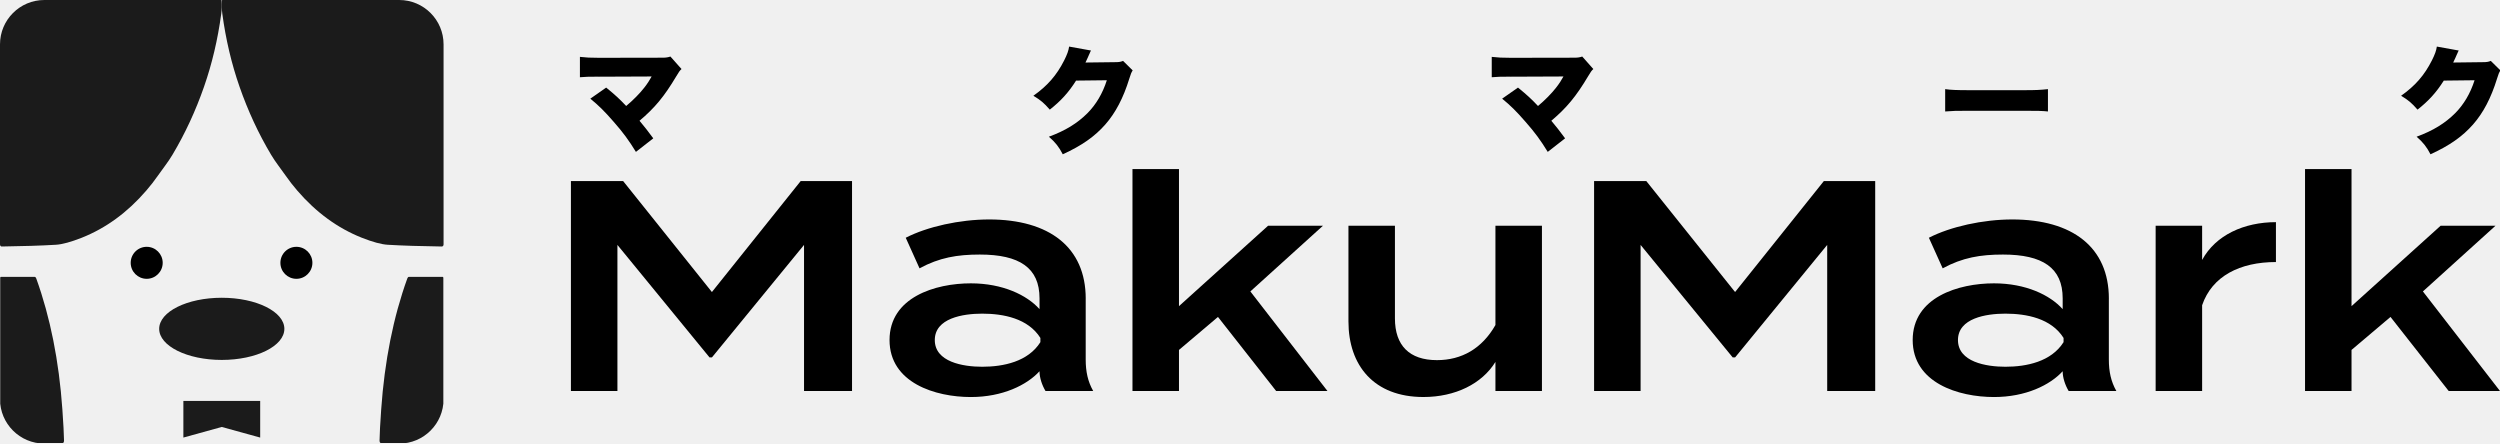
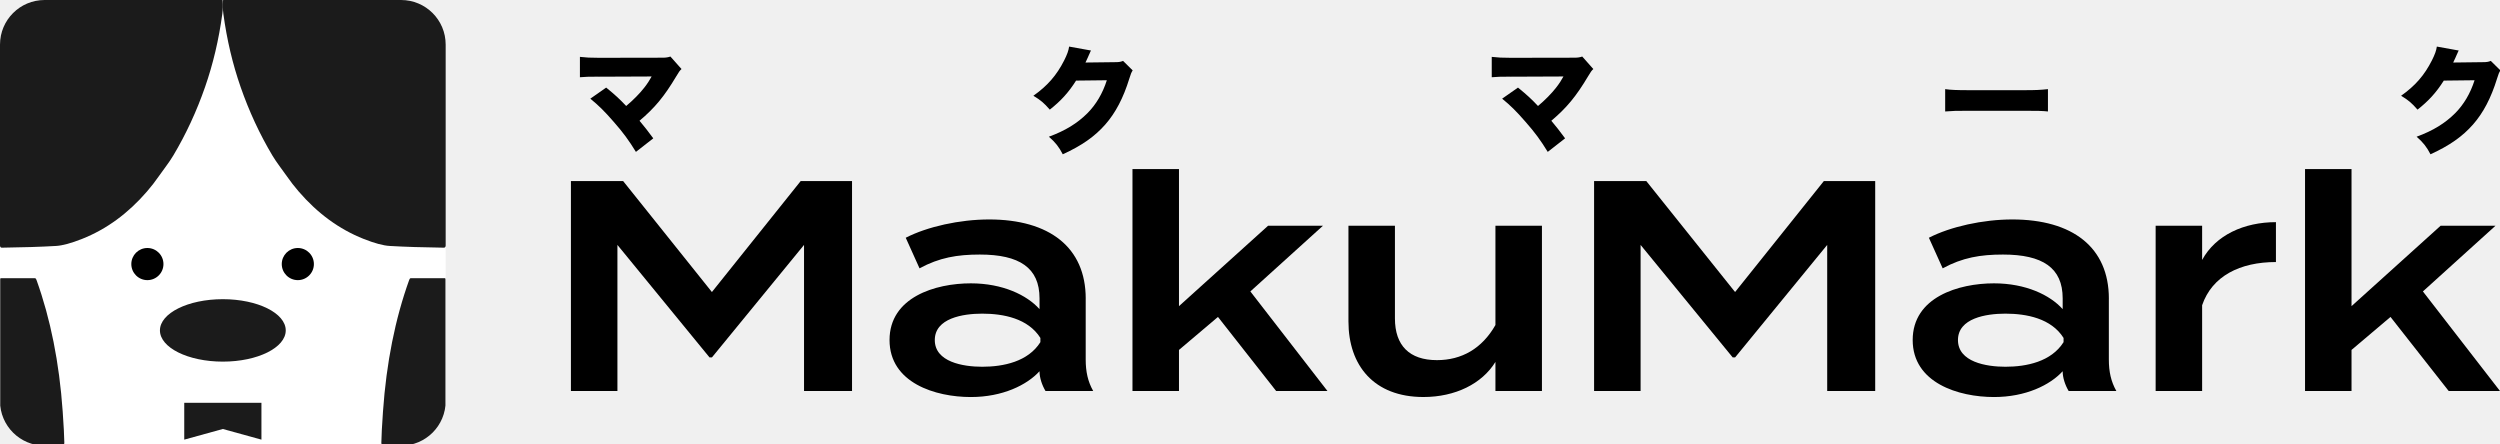
<svg xmlns="http://www.w3.org/2000/svg" id="_レイヤー_1" viewBox="0 0 1121.88 199.06">
  <defs>
-     <style>.cls-1{fill:none;}.cls-2{clip-path:url(#clippath-1);}.cls-3{fill:#1b1b1b;}</style>
-     <clipPath id="clippath-1">
-       <rect class="cls-1" width="199.05" height="199.06" rx="19.91" ry="19.91" />
+     <style>.cls-1{fill:none;}.cls-2{fill:#fff;}.cls-3{clip-path:url(#clippath);}.cls-4{fill:#1b1b1b;}</style>
+     <clipPath id="clippath">
+       <rect class="cls-2" width="200" height="200" rx="20" ry="20" />
    </clipPath>
  </defs>
-   <g class="cls-2">
-     <path class="cls-3" d="M.4-.27C.18-.27,0-.05,0,.23v109.46c0,.52.34.94.76.93,9.47-.13,17.57-.38,24.28-.78,2.88-.17,6.77-1.23,11.66-3.16,10.85-4.31,20.51-11.36,28.96-21.17,1.93-2.24,3.66-4.47,5.2-6.69,2.3-3.32,4.53-5.99,6.55-9.4,5.66-9.49,10.38-19.67,14.17-30.56,3.58-10.28,6.15-21.16,7.7-32.64.26-1.92.3-3.91.16-5.99-.02-.28-.21-.5-.44-.5H.4Z" />
-     <path class="cls-3" d="M.32,124.26c-.12,0-.22.21-.22.46v73.39c0,.37.14.68.33.68h27.78c.29,0,.53-.51.52-1.12-.04-2.88-.29-7.52-.74-13.95-1.52-21.73-5.43-41.32-11.72-58.76-.16-.44-.41-.71-.67-.71H.32Z" />
-     <path class="cls-3" d="M198.65-.27c.22,0,.4.23.4.5v109.46c0,.52-.34.94-.76.93-9.47-.13-17.57-.38-24.28-.78-2.88-.17-6.77-1.23-11.66-3.16-10.85-4.31-20.51-11.36-28.96-21.17-1.93-2.24-3.66-4.47-5.2-6.69-2.3-3.32-4.53-5.99-6.55-9.4-5.66-9.49-10.38-19.67-14.17-30.56-3.58-10.28-6.15-21.16-7.7-32.64-.26-1.92-.3-3.91-.16-5.99.02-.28.21-.5.44-.5h98.6Z" />
-     <path class="cls-3" d="M198.73,124.26c.12,0,.22.21.22.46v73.39c0,.37-.14.68-.33.68h-27.78c-.29,0-.53-.51-.52-1.12.04-2.88.29-7.52.74-13.95,1.52-21.73,5.43-41.32,11.72-58.76.16-.44.41-.71.67-.71h15.27Z" />
-     <circle cx="65.83" cy="117.94" r="7.18" />
-     <circle cx="133.01" cy="117.94" r="7.18" />
-     <ellipse class="cls-3" cx="99.52" cy="147.57" rx="28.09" ry="13.95" />
-     <polygon class="cls-3" points="82.29 179.92 82.29 196.36 99.52 191.6 116.76 196.36 116.76 179.92 82.29 179.92" />
+   <rect class="cls-2" width="200" height="200" rx="20" ry="20" />
+   <g class="cls-3">
+     <path class="cls-4" d="M.4-.27C.18-.27,0-.05,0,.23v109.98c0,.52.34.95.76.94,9.51-.13,17.65-.38,24.4-.78,2.89-.17,6.8-1.23,11.71-3.18,10.91-4.33,20.61-11.42,29.1-21.27,1.94-2.25,3.68-4.49,5.22-6.72,2.31-3.34,4.55-6.02,6.59-9.44,5.68-9.53,10.43-19.76,14.24-30.71,3.6-10.33,6.18-21.26,7.74-32.8.26-1.92.31-3.93.16-6.02-.02-.29-.21-.5-.44-.5H.4Z" />
+     <path class="cls-4" d="M.32,124.84c-.12,0-.22.21-.22.46v73.74c0,.38.14.68.33.68h27.92c.29,0,.53-.51.52-1.12-.04-2.89-.29-7.56-.74-14.01-1.53-21.84-5.46-41.51-11.78-59.04-.16-.44-.41-.71-.68-.71H.32Z" />
+     <path class="cls-4" d="M199.6-.27c.22,0,.4.23.4.5v109.98c0,.52-.34.95-.76.94-9.51-.13-17.65-.38-24.4-.78-2.89-.17-6.8-1.23-11.71-3.18-10.91-4.33-20.61-11.42-29.1-21.27-1.94-2.25-3.68-4.49-5.22-6.72-2.31-3.34-4.55-6.02-6.59-9.44-5.68-9.53-10.43-19.76-14.24-30.71-3.6-10.33-6.18-21.26-7.74-32.8-.26-1.92-.31-3.93-.16-6.02.02-.29.21-.5.44-.5h99.08Z" />
+     <path class="cls-4" d="M199.68,124.84c.12,0,.22.21.22.46v73.74c0,.38-.14.68-.33.68h-27.92c-.29,0-.53-.51-.52-1.12.04-2.89.29-7.56.74-14.01,1.53-21.84,5.46-41.51,11.78-59.04.16-.44.41-.71.68-.71h15.34Z" />
+     <circle cx="66.14" cy="118.5" r="7.21" />
+     <circle cx="133.65" cy="118.5" r="7.21" />
+     <ellipse class="cls-4" cx="100" cy="148.27" rx="28.23" ry="14.01" />
+     <polygon class="cls-4" points="82.68 180.77 82.68 197.29 100 192.51 117.32 197.29 117.32 180.77 82.68 180.77" />
+     <rect class="cls-1" width="200" height="200" rx="20" ry="20" />
  </g>
  <path d="M382.35,81.24v94.23h-21.54v-65.56l-41.33,50.48h-1.08l-41.33-50.48v65.56h-20.87v-94.23h23.42l39.85,49.81,39.85-49.81h23.02Z" />
  <path d="M487.21,134.01v27.33c0,5.38.94,9.83,3.37,14.13h-21.4c-1.62-2.69-2.69-6.06-2.69-8.75v-.13c-5.65,6.19-16.56,11.58-30.83,11.58-15.88,0-36.48-6.33-36.48-25.58s20.6-25.44,36.48-25.44c14.27,0,25.17,5.25,30.83,11.58v-4.85c0-13.73-9.02-19.65-26.79-19.65-10.1,0-18.17,1.35-27.06,6.19l-6.19-13.73c9.69-4.98,24.23-8.21,37.42-8.21,27.06,0,43.35,12.52,43.35,35.54ZM466.88,151.65c-5.52-8.75-16.56-10.9-26.12-10.9-8.62,0-21.27,2.02-21.27,11.85s12.65,11.98,21.27,11.98c9.56,0,20.6-2.29,26.12-11.04v-1.88Z" />
  <path d="M546.57,142.22l-17.5,14.81v18.44h-20.87v-99.61h20.87v61.52l39.98-36.08h24.63l-32.58,29.48,34.6,44.69h-23.02l-26.12-33.25Z" />
  <path d="M691.95,101.3v74.17h-20.87v-13.06c-6.06,9.83-18.04,15.75-32.31,15.75-22.21,0-33.65-14.13-33.65-33.92v-42.94h20.86v41.6c0,12.12,6.46,18.71,18.85,18.71,11.04,0,20.19-5.12,26.25-15.75v-44.56h20.87Z" />
  <path d="M841.5,81.24v94.23h-21.54v-65.56l-41.33,50.48h-1.08l-41.33-50.48v65.56h-20.87v-94.23h23.42l39.85,49.81,39.85-49.81h23.02Z" />
  <path d="M946.35,134.01v27.33c0,5.38.94,9.83,3.37,14.13h-21.4c-1.62-2.69-2.69-6.06-2.69-8.75v-.13c-5.65,6.19-16.56,11.58-30.83,11.58-15.88,0-36.48-6.33-36.48-25.58s20.6-25.44,36.48-25.44c14.27,0,25.17,5.25,30.83,11.58v-4.85c0-13.73-9.02-19.65-26.79-19.65-10.1,0-18.17,1.35-27.06,6.19l-6.19-13.73c9.69-4.98,24.23-8.21,37.42-8.21,27.06,0,43.35,12.52,43.35,35.54ZM926.03,151.65c-5.52-8.75-16.56-10.9-26.12-10.9-8.62,0-21.27,2.02-21.27,11.85s12.65,11.98,21.27,11.98c9.56,0,20.6-2.29,26.12-11.04v-1.88Z" />
  <path d="M967.35,175.47v-74.17h20.86v15.35c6.06-11.17,18.85-16.96,33.12-16.96v17.9c-16.15,0-28.67,6.33-33.12,19.38v38.5h-20.86Z" />
  <path d="M1072.75,142.22l-17.5,14.81v18.44h-20.86v-99.61h20.86v61.52l39.98-36.08h24.63l-32.58,29.48,34.6,44.69h-23.02l-26.12-33.25Z" />
  <path d="M268.65,34.4c-4.31,0-6.13.05-8.41.26v-9.14c2.86.31,4.47.42,8.57.42l28.46-.05c1.66,0,2.49-.16,3.58-.52l4.98,5.61c-.83.78-1.09,1.14-2.39,3.32-5.35,8.98-9.61,14.12-16.46,19.89,2.23,2.65,3.69,4.52,6.18,7.89l-7.79,6.08c-3.12-5.09-5.71-8.67-10.02-13.55-4.21-4.83-6.65-7.22-10.44-10.33l7.11-4.98c4.26,3.48,5.97,5.09,8.98,8.26,2.96-2.44,6.23-5.76,8.1-8.2,1.3-1.61,2.7-3.84,3.32-5.04l-23.78.1Z" />
  <path d="M489.6,22.66c-.26.47-.36.62-.62,1.3-.1.16-.21.47-.36.78-.21.52-.36.88-.47,1.09q-.67,1.51-1.04,2.23l13.03-.16c2.03,0,2.6-.1,3.84-.57l4.31,4.26c-.62,1.04-.78,1.35-1.51,3.69-2.65,8.62-6.18,15.37-10.75,20.56-4.73,5.4-10.59,9.5-19.11,13.4-1.71-3.32-3.32-5.35-6.23-7.89,7.37-2.7,12.77-6.02,17.34-10.59,3.84-3.89,6.75-8.78,8.67-14.75l-13.81.16c-3.38,5.35-6.85,9.14-11.79,13.03-2.65-3.01-3.95-4.15-7.37-6.23,6.33-4.47,10.44-9.19,13.81-15.84,1.35-2.7,1.97-4.41,2.23-6.23l9.81,1.77Z" />
  <path d="M677.83,34.4c-4.31,0-6.13.05-8.41.26v-9.14c2.86.31,4.47.42,8.57.42l28.46-.05c1.66,0,2.49-.16,3.58-.52l4.98,5.61c-.83.78-1.09,1.14-2.39,3.32-5.35,8.98-9.61,14.12-16.46,19.89,2.23,2.65,3.69,4.52,6.18,7.89l-7.79,6.08c-3.12-5.09-5.71-8.67-10.02-13.55-4.21-4.83-6.65-7.22-10.44-10.33l7.11-4.98c4.26,3.48,5.97,5.09,8.98,8.26,2.96-2.44,6.23-5.76,8.1-8.2,1.3-1.61,2.7-3.84,3.32-5.04l-23.78.1Z" />
  <path d="M872.92,40c2.44.36,5.24.47,10.64.47h24.82c5.19,0,7.17-.1,10.64-.47v10.02c-2.49-.26-4.78-.31-10.7-.31h-24.72c-5.82,0-7.53.05-10.7.31v-10.02Z" />
  <path d="M1103.37,22.66c-.26.47-.36.62-.62,1.3-.1.16-.21.47-.36.78-.21.52-.36.88-.47,1.09q-.67,1.51-1.04,2.23l13.03-.16c2.03,0,2.6-.1,3.84-.57l4.31,4.26c-.62,1.04-.78,1.35-1.51,3.69-2.65,8.62-6.18,15.37-10.75,20.56-4.73,5.4-10.59,9.5-19.11,13.4-1.71-3.32-3.32-5.35-6.23-7.89,7.37-2.7,12.77-6.02,17.34-10.59,3.84-3.89,6.75-8.78,8.67-14.75l-13.81.16c-3.38,5.35-6.85,9.14-11.79,13.03-2.65-3.01-3.95-4.15-7.37-6.23,6.33-4.47,10.44-9.19,13.81-15.84,1.35-2.7,1.97-4.41,2.23-6.23l9.81,1.77Z" />
</svg>
